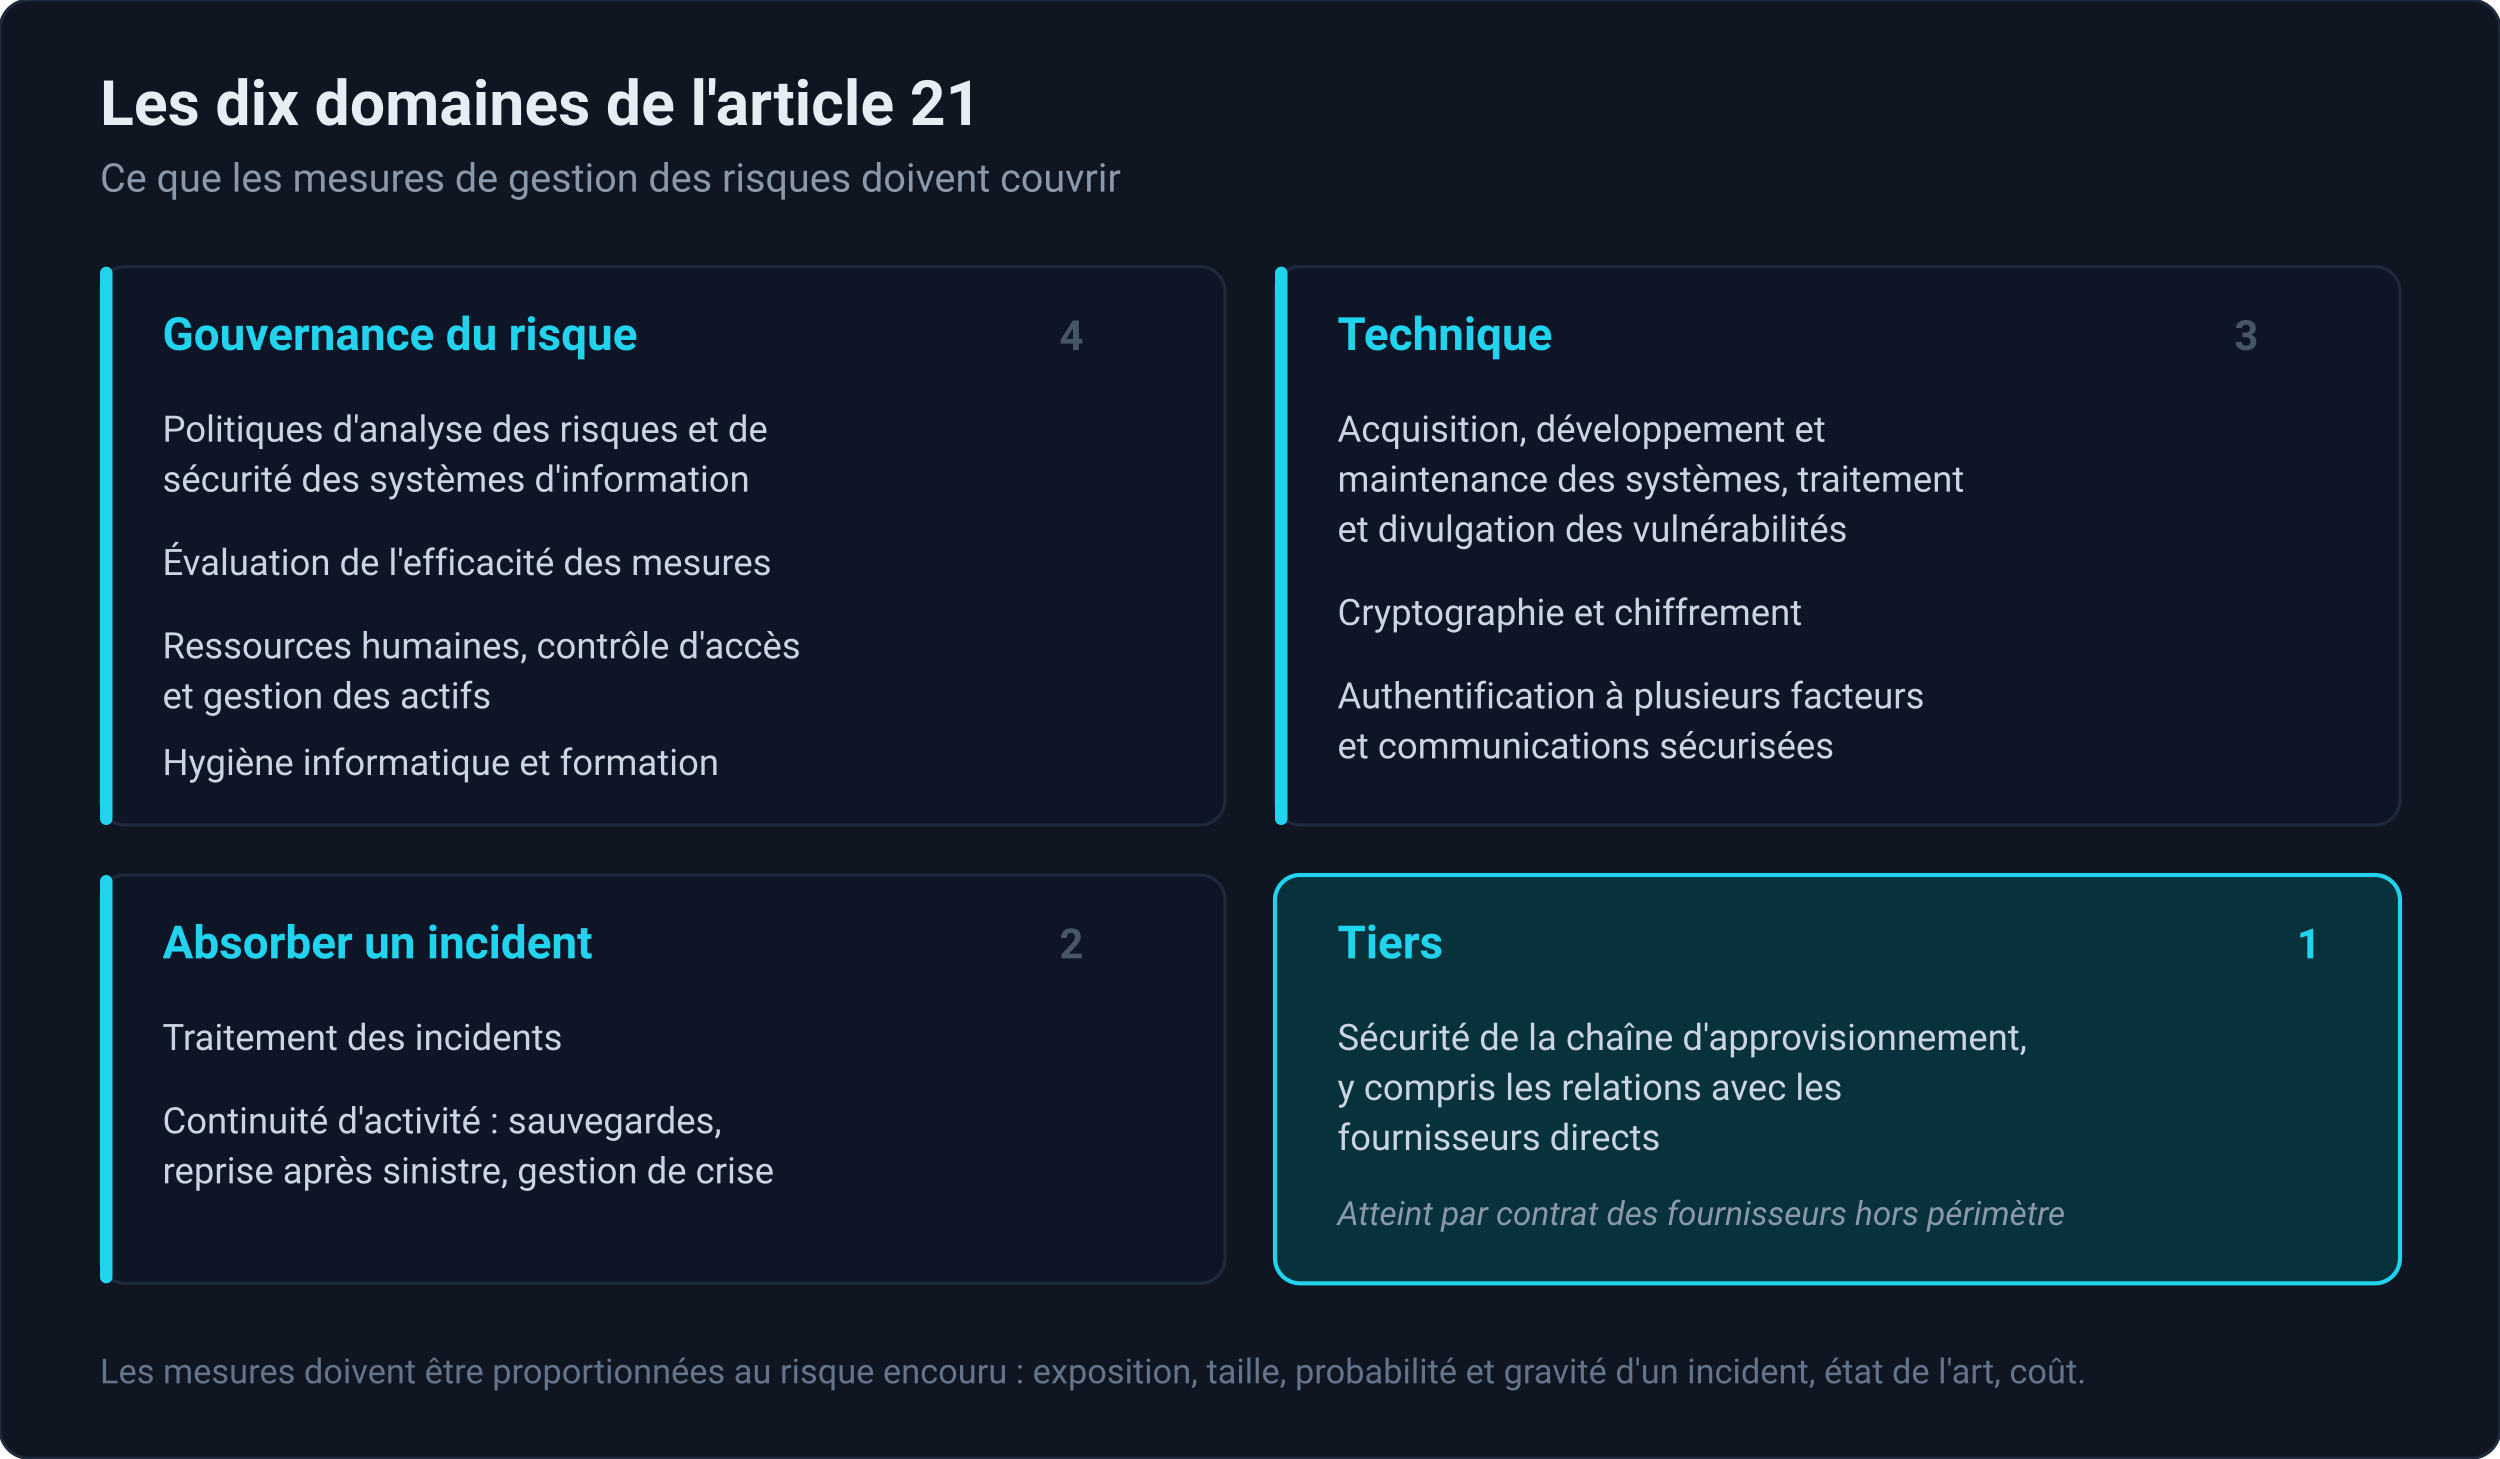
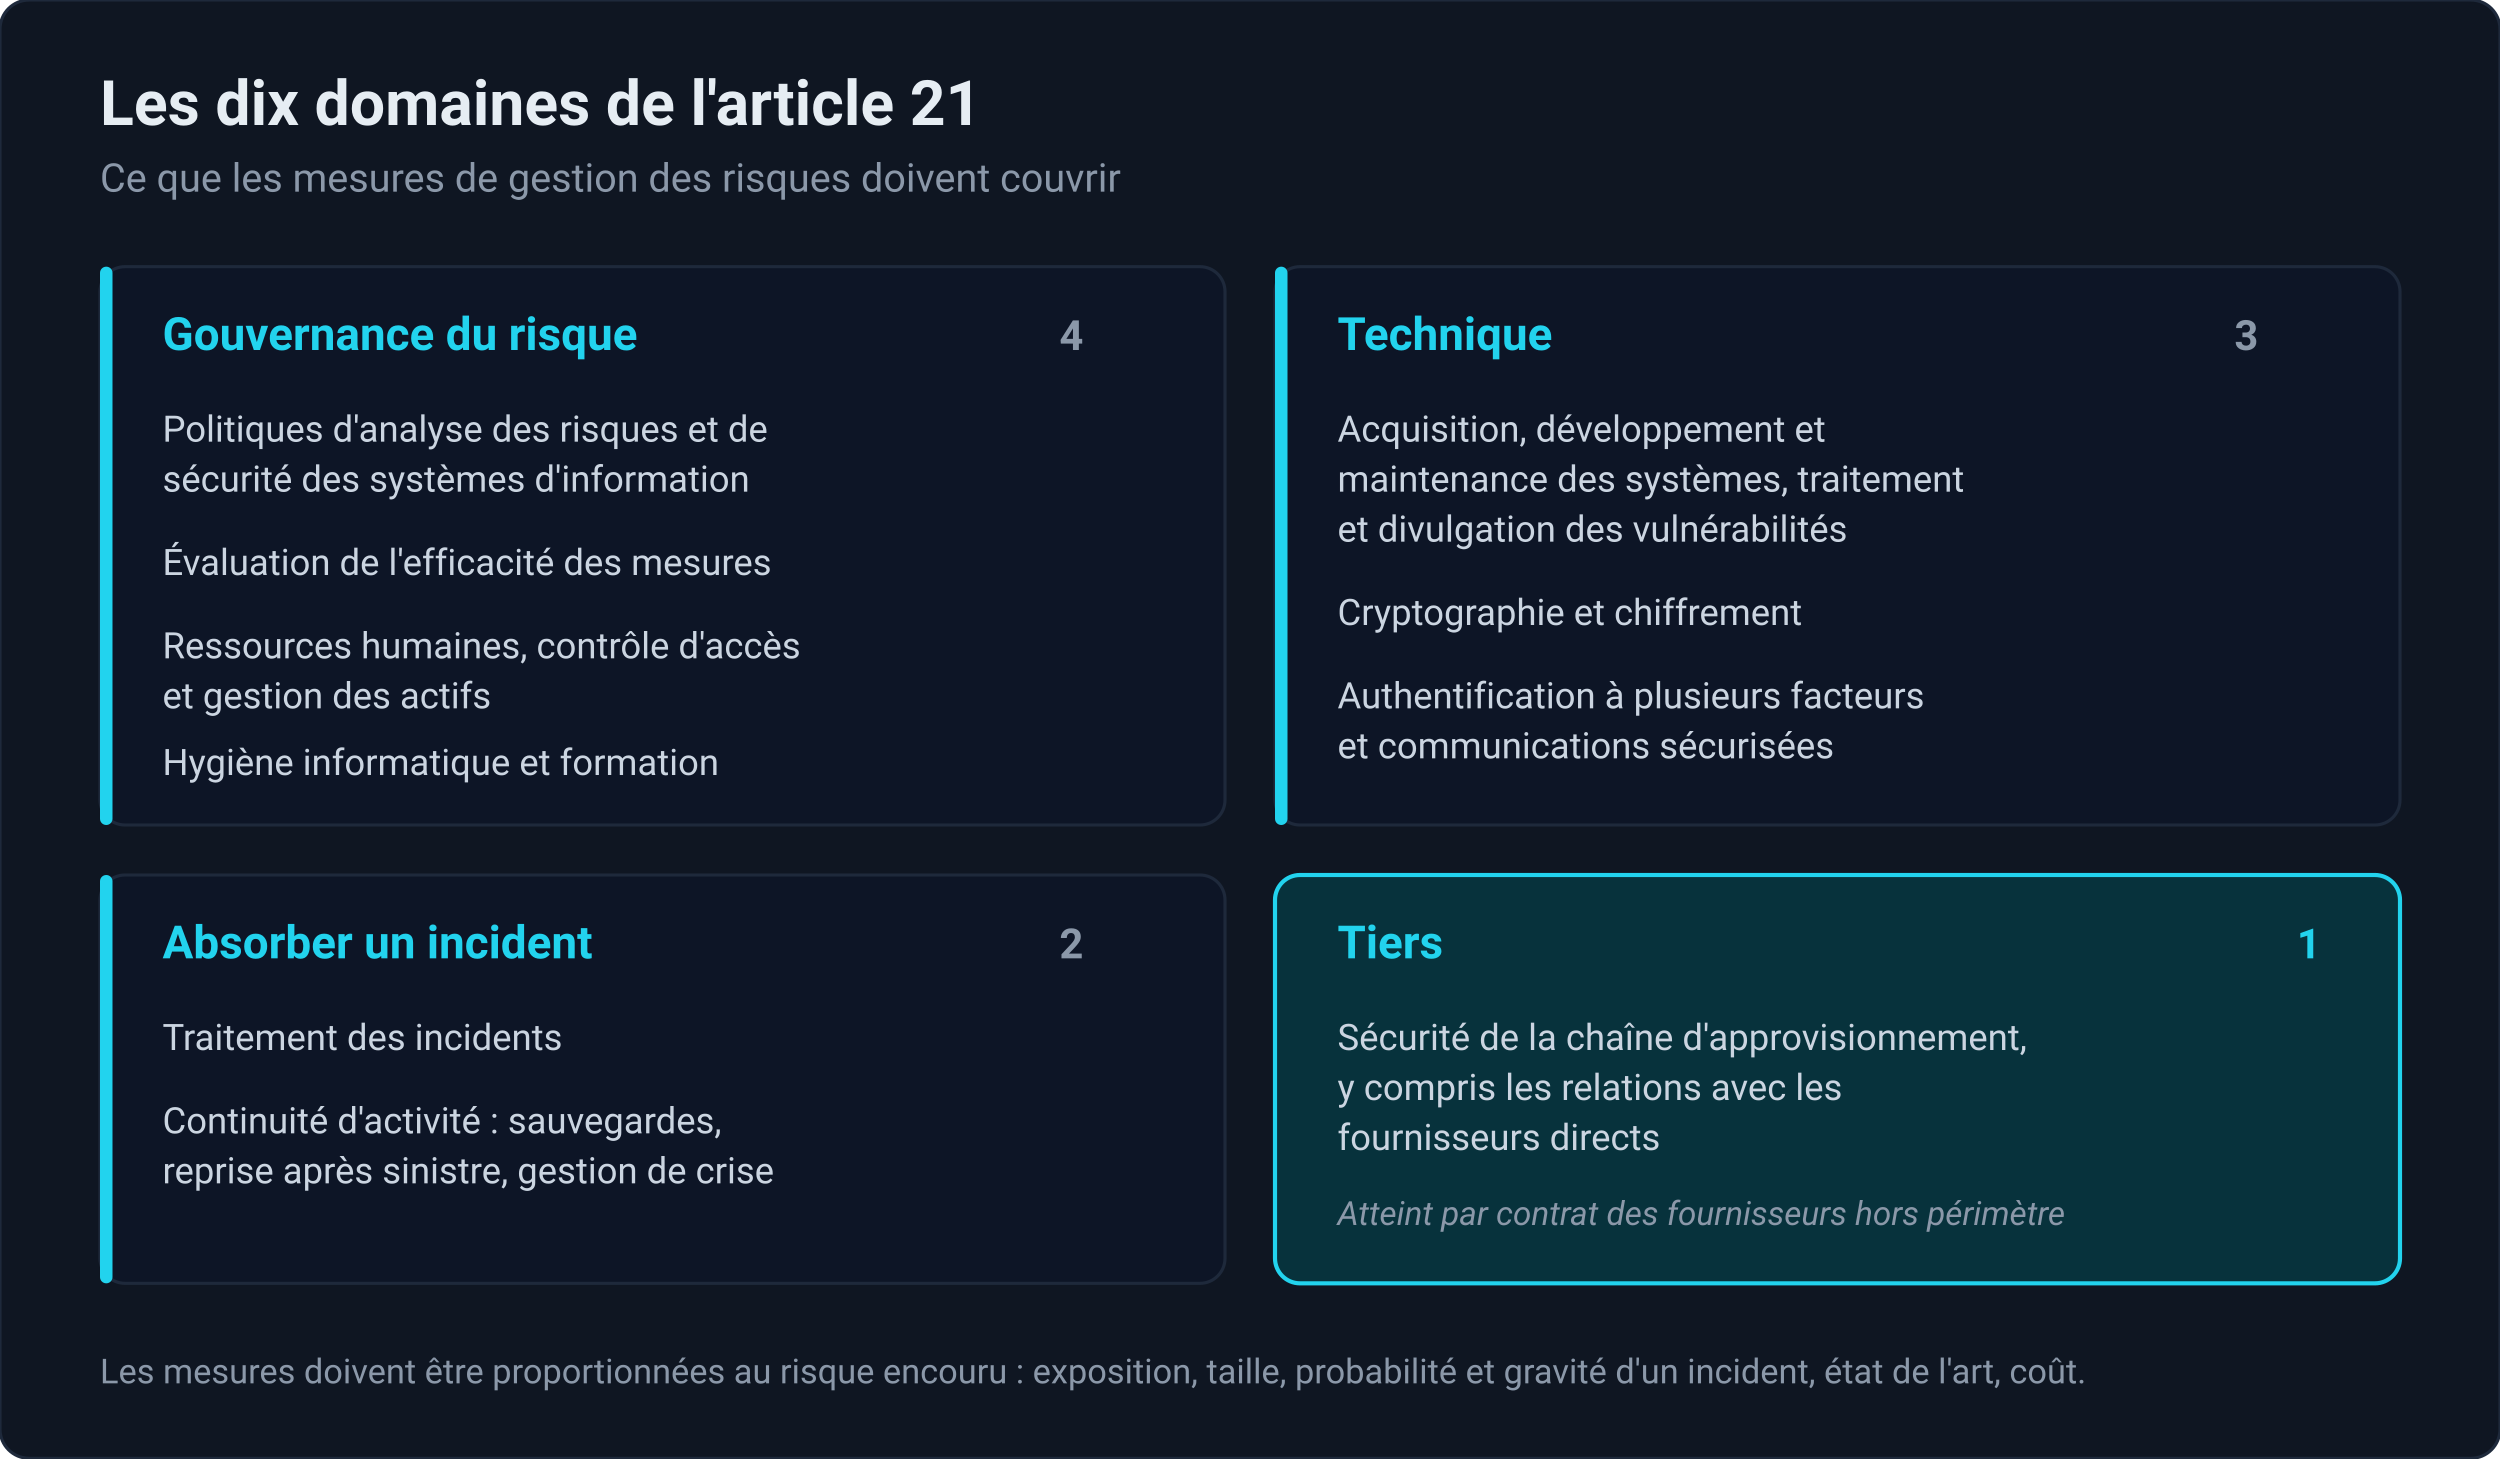
<svg xmlns="http://www.w3.org/2000/svg" width="1200" height="700" viewBox="0 0 1200 700" role="img" aria-labelledby="t3">
  <rect width="1200" height="700" rx="14" fill="#0f1622" stroke="#1e293b" stroke-width="1.5" />
  <g font-family="system-ui, -apple-system, 'Segoe UI', Roboto, sans-serif">
    <text x="48" y="60" font-size="30" font-weight="600" fill="#e6edf3">Les dix domaines de l'article 21</text>
    <text x="48" y="92" font-size="19" fill="#8b98a9">Ce que les mesures de gestion des risques doivent couvrir</text>
    <g>
      <rect x="48" y="128" width="540" height="268" rx="12" fill="#0d1526" stroke="#1e293b" stroke-width="1.5" />
      <rect x="48" y="128" width="6" height="268" rx="3" fill="#22d3ee" />
      <text x="78" y="168" font-size="22" font-weight="700" fill="#22d3ee">Gouvernance du risque</text>
-       <text x="520" y="168" font-size="20" font-weight="700" fill="#475569" text-anchor="end">4</text>
+       <text x="520" y="168" font-size="20" font-weight="700" fill="#8b98a9" text-anchor="end">4</text>
      <g font-size="17.5" fill="#cbd5e1">
        <text x="78" y="212">Politiques d'analyse des risques et de</text>
        <text x="78" y="236">sécurité des systèmes d'information</text>
        <text x="78" y="276">Évaluation de l'efficacité des mesures</text>
        <text x="78" y="316">Ressources humaines, contrôle d'accès</text>
        <text x="78" y="340">et gestion des actifs</text>
        <text x="78" y="372">Hygiène informatique et formation</text>
      </g>
    </g>
    <g>
      <rect x="612" y="128" width="540" height="268" rx="12" fill="#0d1526" stroke="#1e293b" stroke-width="1.5" />
      <rect x="612" y="128" width="6" height="268" rx="3" fill="#22d3ee" />
      <text x="642" y="168" font-size="22" font-weight="700" fill="#22d3ee">Technique</text>
-       <text x="1084" y="168" font-size="20" font-weight="700" fill="#475569" text-anchor="end">3</text>
+       <text x="1084" y="168" font-size="20" font-weight="700" fill="#8b98a9" text-anchor="end">3</text>
      <g font-size="17.5" fill="#cbd5e1">
        <text x="642" y="212">Acquisition, développement et</text>
        <text x="642" y="236">maintenance des systèmes, traitement</text>
        <text x="642" y="260">et divulgation des vulnérabilités</text>
        <text x="642" y="300">Cryptographie et chiffrement</text>
        <text x="642" y="340">Authentification à plusieurs facteurs</text>
        <text x="642" y="364">et communications sécurisées</text>
      </g>
    </g>
    <g>
      <rect x="48" y="420" width="540" height="196" rx="12" fill="#0d1526" stroke="#1e293b" stroke-width="1.5" />
      <rect x="48" y="420" width="6" height="196" rx="3" fill="#22d3ee" />
      <text x="78" y="460" font-size="22" font-weight="700" fill="#22d3ee">Absorber un incident</text>
-       <text x="520" y="460" font-size="20" font-weight="700" fill="#475569" text-anchor="end">2</text>
+       <text x="520" y="460" font-size="20" font-weight="700" fill="#8b98a9" text-anchor="end">2</text>
      <g font-size="17.5" fill="#cbd5e1">
        <text x="78" y="504">Traitement des incidents</text>
        <text x="78" y="544">Continuité d'activité : sauvegardes,</text>
        <text x="78" y="568">reprise après sinistre, gestion de crise</text>
      </g>
    </g>
    <g>
      <rect x="612" y="420" width="540" height="196" rx="12" fill="#07323c" stroke="#22d3ee" stroke-width="2" />
      <text x="642" y="460" font-size="22" font-weight="700" fill="#22d3ee">Tiers</text>
      <text x="1114" y="460" font-size="20" font-weight="700" fill="#22d3ee" text-anchor="end">1</text>
      <g font-size="17.5" fill="#cbd5e1">
        <text x="642" y="504">Sécurité de la chaîne d'approvisionnement,</text>
        <text x="642" y="528">y compris les relations avec les</text>
        <text x="642" y="552">fournisseurs directs</text>
      </g>
      <text x="642" y="588" font-size="16" font-style="italic" fill="#8b98a9">Atteint par contrat des fournisseurs hors périmètre</text>
    </g>
-     <text x="48" y="664" font-size="16.5" fill="#64748b">Les mesures doivent être proportionnées au risque encouru : exposition, taille, probabilité et gravité d'un incident, état de l'art, coût.</text>
+     <text x="48" y="664" font-size="16.5" fill="#8b98a9">Les mesures doivent être proportionnées au risque encouru : exposition, taille, probabilité et gravité d'un incident, état de l'art, coût.</text>
  </g>
</svg>
